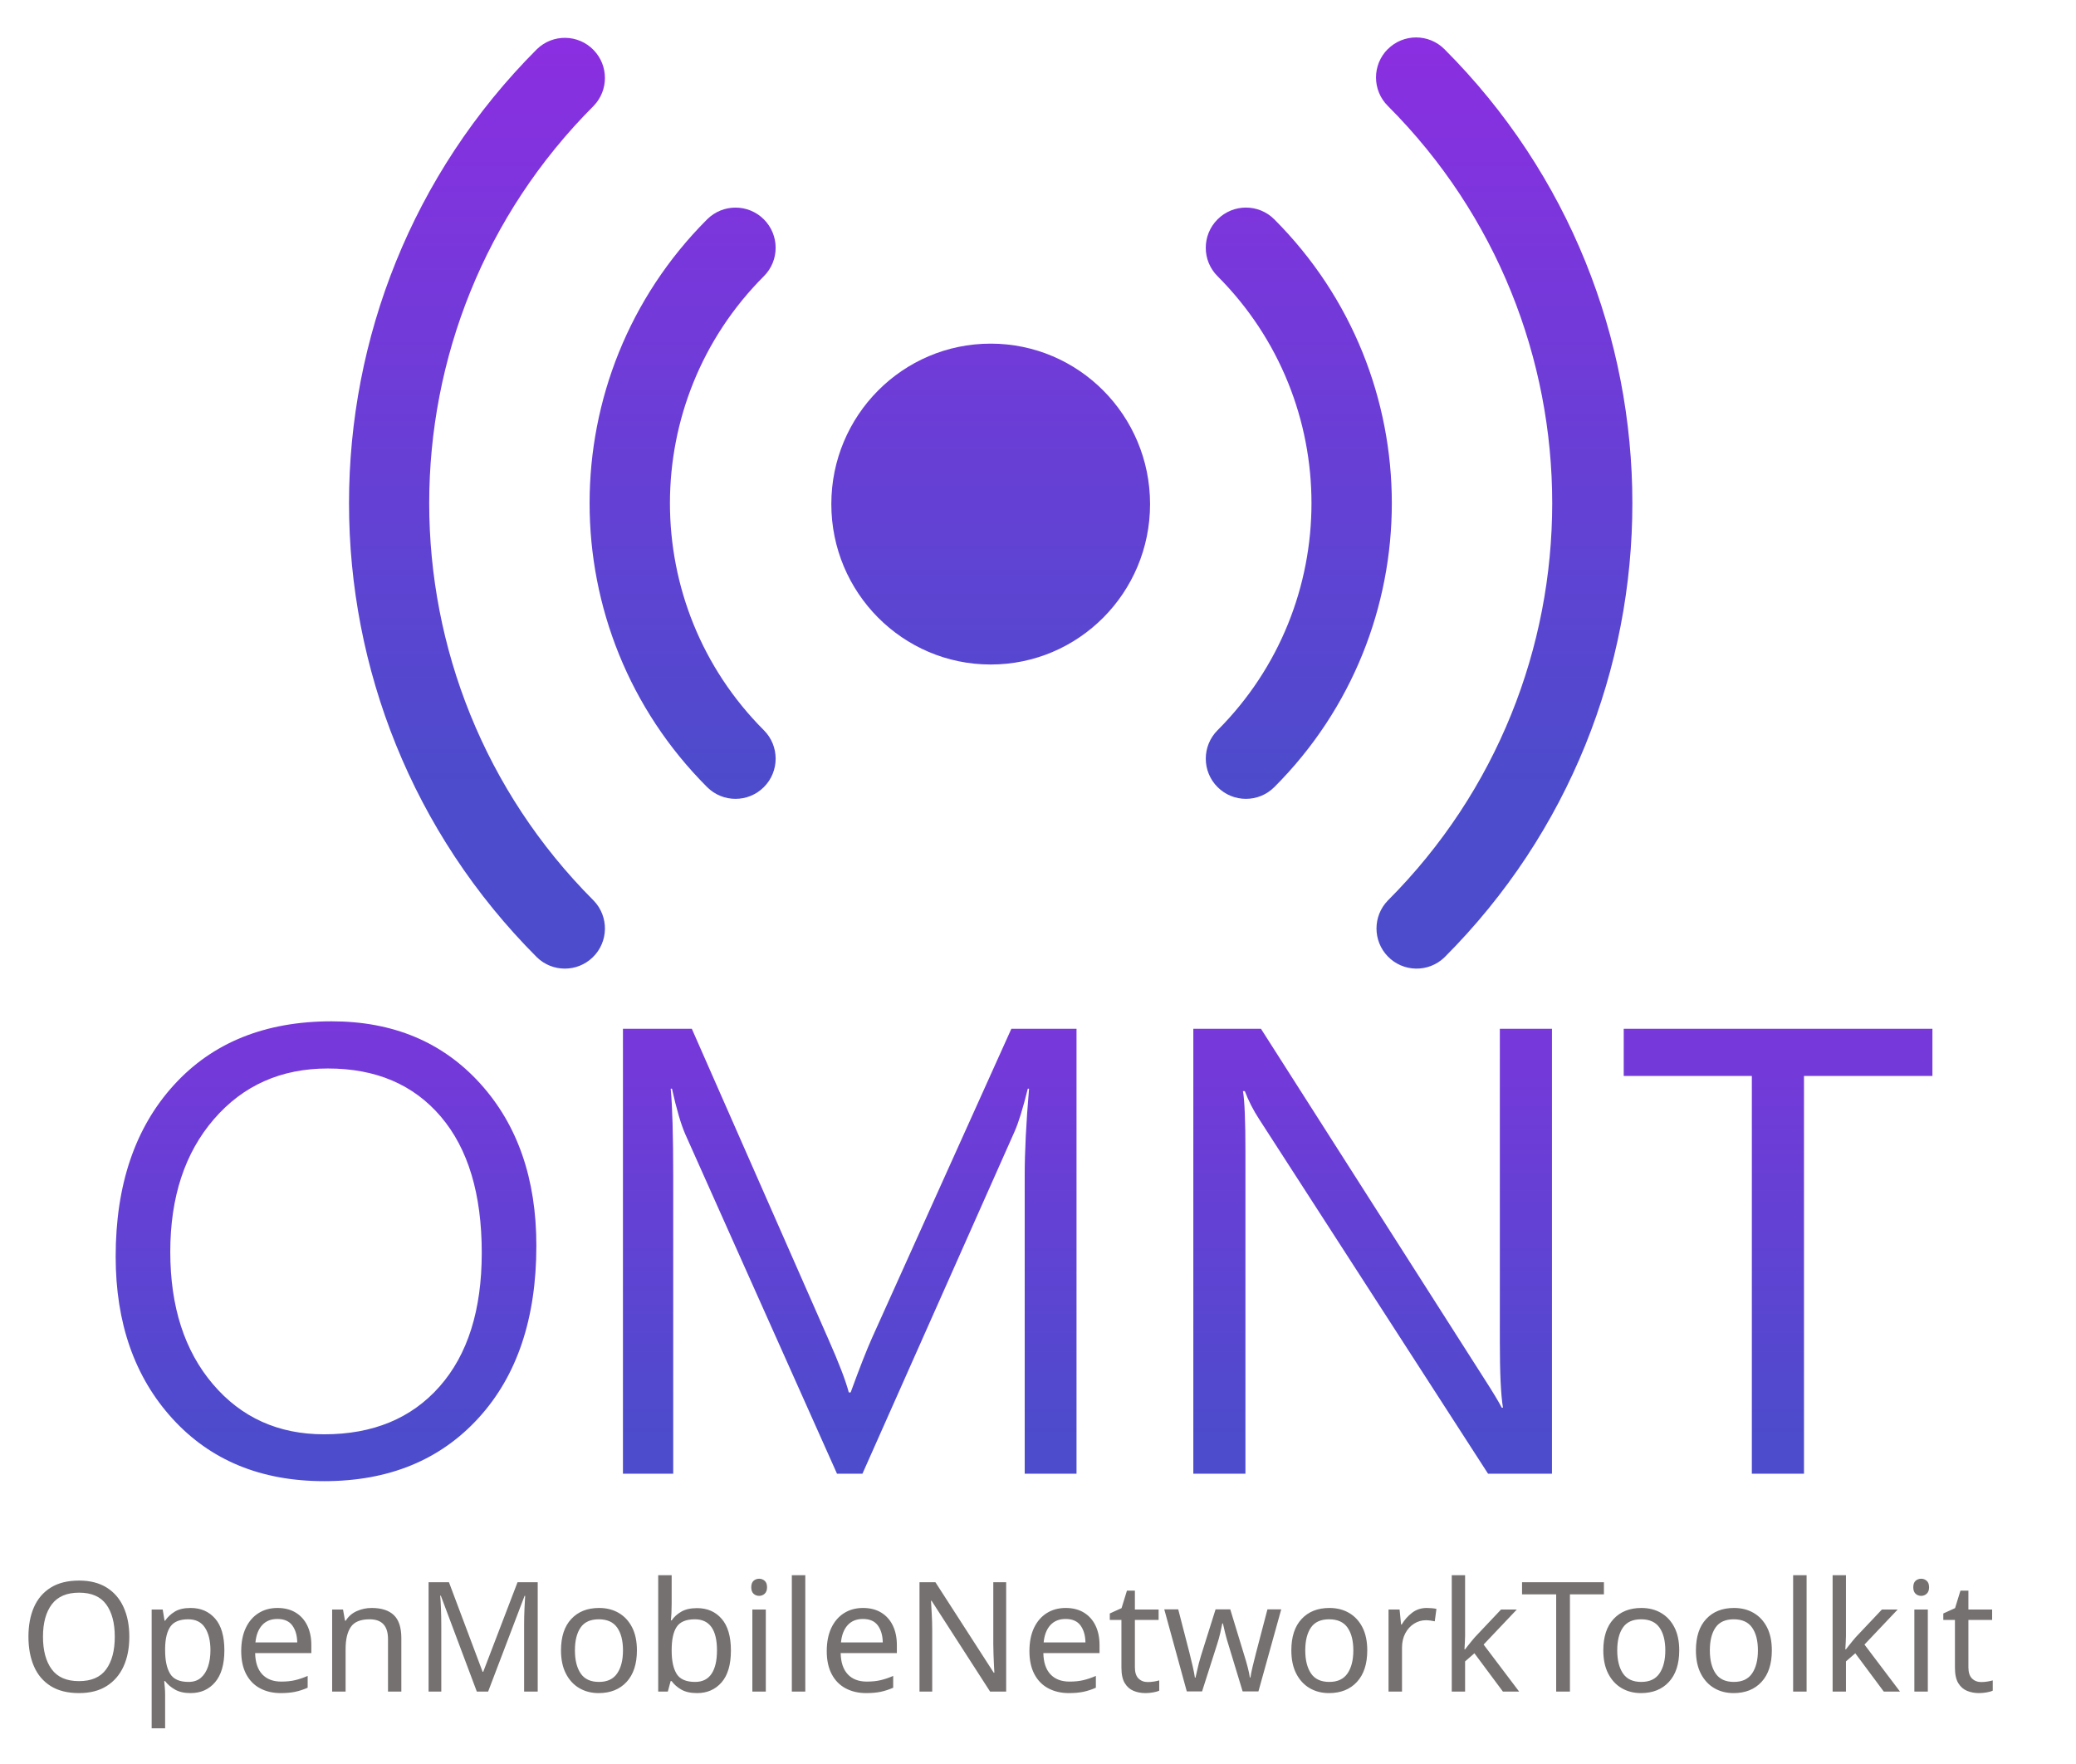
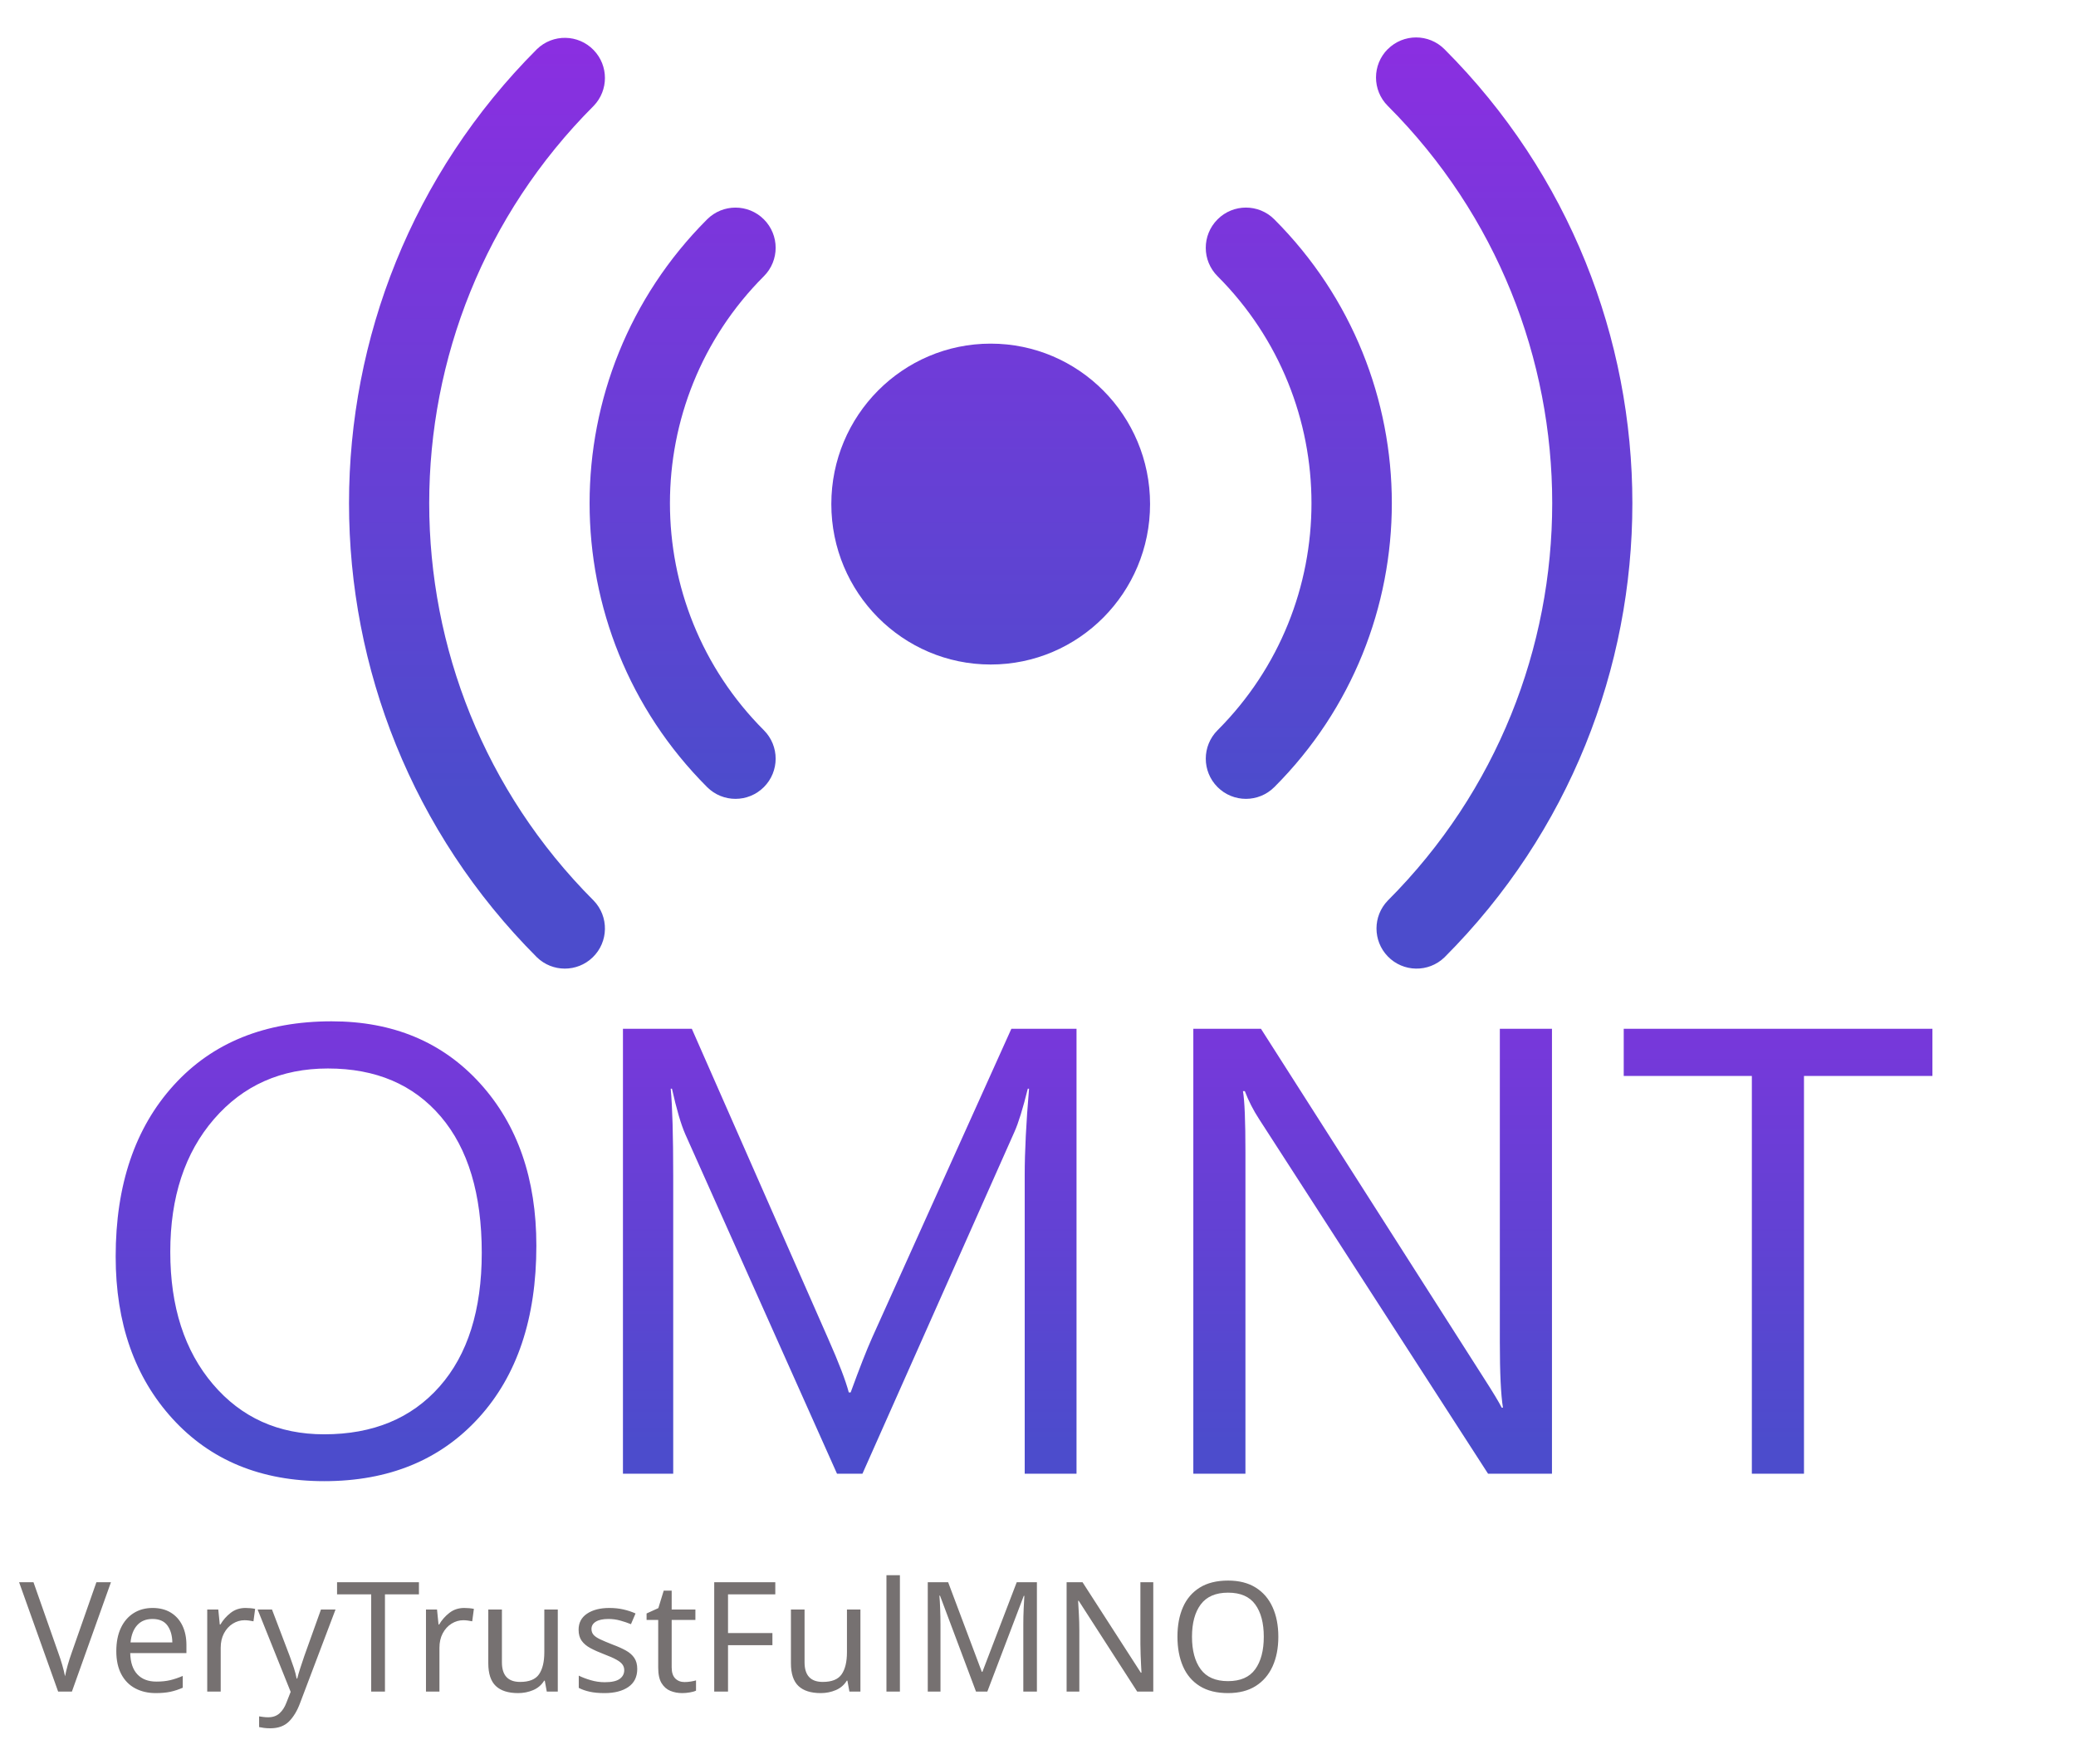
<svg xmlns="http://www.w3.org/2000/svg" width="990" height="841" overflow="hidden" version="1.1" id="svg114">
  <defs id="defs100">
    <clipPath id="clip0">
      <rect x="1717" y="598" width="990" height="841" id="rect76" />
    </clipPath>
    <linearGradient x1="2211.67" y1="1350.84" x2="2211.67" y2="987.844" gradientUnits="userSpaceOnUse" spreadMethod="reflect" id="fill1" gradientTransform="translate(10.5588,-17.85154)">
      <stop offset="0" stop-color="#4C4CCC" id="stop79" />
      <stop offset="0.18" stop-color="#4C4CCC" id="stop81" />
      <stop offset="1" stop-color="#8E2DE2" id="stop83" />
    </linearGradient>
    <linearGradient x1="2200" y1="1042" x2="2200" y2="598" gradientUnits="userSpaceOnUse" spreadMethod="reflect" id="fill2" gradientTransform="translate(10.5588,-17.85154)">
      <stop offset="0" stop-color="#4C4CCC" id="stop86" />
      <stop offset="0.15" stop-color="#4C4CCC" id="stop88" />
      <stop offset="1" stop-color="#8E2DE2" id="stop90" />
    </linearGradient>
    <linearGradient x1="2200" y1="1042" x2="2200" y2="598" gradientUnits="userSpaceOnUse" spreadMethod="reflect" id="fill3" gradientTransform="translate(10.5588,-17.85154)">
      <stop offset="0" stop-color="#4C4CCC" id="stop93" />
      <stop offset="0.15" stop-color="#4C4CCC" id="stop95" />
      <stop offset="1" stop-color="#8E2DE2" id="stop97" />
    </linearGradient>
  </defs>
  <g clip-path="url(#clip0)" transform="translate(-1727.559,-580.1485)" id="g112">
    <path d="m 1883.92,1089.62 c -22.29,0 -40.39,8.04 -54.3,24.12 -13.91,16.07 -20.86,37.18 -20.86,63.32 0,26.14 6.78,47.17 20.34,63.1 13.56,15.93 31.24,23.89 53.04,23.89 23.28,0 41.63,-7.59 55.04,-22.78 13.41,-15.19 20.12,-36.44 20.12,-63.77 0,-28.01 -6.51,-49.66 -19.53,-64.95 -13.02,-15.28 -30.97,-22.93 -53.85,-22.93 z m 617.96,-18.94 h 147.21 v 22.49 h -61.25 v 189.67 h -24.86 v -189.67 h -61.1 z m -205.25,0 h 32.25 l 106.23,166.45 c 4.44,6.9 7.3,11.64 8.58,14.2 h 0.59 c -0.99,-6.11 -1.48,-16.52 -1.48,-31.22 v -149.43 h 24.86 v 212.16 h -30.48 l -109.19,-169.1 c -2.76,-4.24 -5.03,-8.68 -6.8,-13.32 h -0.89 c 0.79,4.54 1.18,14.25 1.18,29.15 v 153.27 h -24.85 z m -272,0 h 32.84 l 65.1,147.95 c 5.03,11.35 8.28,19.83 9.76,25.45 h 0.89 c 4.24,-11.64 7.65,-20.32 10.21,-26.04 l 66.43,-147.36 h 31.07 v 212.16 h -24.71 v -142.32 c 0,-11.25 0.69,-25.01 2.07,-41.28 h -0.59 c -2.37,9.57 -4.49,16.42 -6.36,20.56 l -72.5,163.04 h -12.13 l -72.34,-161.85 c -2.08,-4.74 -4.2,-11.99 -6.37,-21.75 h -0.59 c 0.79,8.48 1.19,22.34 1.19,41.57 v 142.03 h -23.97 z m -138.94,-3.55 c 29.3,0 52.89,9.87 70.8,29.59 17.9,19.73 26.85,45.52 26.85,77.38 0,34.62 -9.17,61.99 -27.52,82.11 -18.34,20.12 -42.9,30.18 -73.68,30.18 -30.08,0 -54.17,-9.91 -72.27,-29.73 -18.1,-19.83 -27.15,-45.62 -27.15,-77.38 0,-34.13 9.22,-61.35 27.67,-81.67 18.44,-20.32 43.54,-30.48 75.3,-30.48 z" fill="url(#fill1)" fill-rule="evenodd" id="path102" style="fill:url(#fill1)" />
    <text fill="#000000" fill-opacity="0" font-family="Arial, Arial_MSFontService, sans-serif" font-size="219.261px" x="1782.72" y="1258.99" id="text104">OMNT</text>
-     <text fill="#767171" font-family="'Segoe UI', 'Segoe UI_MSFontService', sans-serif" font-weight="400" font-size="73px" id="text106" x="1736.669" y="1386.71">OpenMobileNetworkToolkit</text>
+     <text fill="#767171" font-family="'Segoe UI', 'Segoe UI_MSFontService', sans-serif" font-weight="400" font-size="73px" id="text106" x="1736.669" y="1386.71">VeryTrustFulMNO</text>
    <path d="m 2010.67,630.627 c -104.56,104.631 -104.57,274.28 -0.02,378.923 0.01,0.01 0.02,0.01 0.02,0.02 7.34,7.6 7.13,19.72 -0.47,27.06 -7.41,7.16 -19.16,7.16 -26.57,0 -119.5,-119.581 -119.51,-313.466 -0.01,-433.054 0,-0.003 0.01,-0.007 0.01,-0.011 7.6,-7.343 19.71,-7.132 27.04,0.471 7.16,7.416 7.16,19.175 0,26.591 z m 81.17,81.223 c -59.73,59.789 -59.73,156.706 0,216.494 7.48,7.483 7.48,19.617 0,27.1 -7.48,7.483 -19.6,7.483 -27.08,0 -74.7,-74.73 -74.71,-195.908 -0.04,-270.658 0.01,-0.012 0.03,-0.024 0.04,-0.036 7.48,-7.483 19.6,-7.483 27.08,0 7.48,7.484 7.48,19.617 0,27.1 z m 216.34,-27.1 c 7.46,-7.483 19.57,-7.499 27.05,-0.034 0.01,0.011 0.02,0.023 0.03,0.034 74.7,74.73 74.71,195.908 0.04,270.659 -0.02,0.012 -0.03,0.023 -0.04,0.035 -7.48,7.483 -19.6,7.483 -27.08,0 -7.48,-7.483 -7.48,-19.617 0,-27.1 59.73,-59.788 59.73,-156.705 0,-216.494 -7.48,-7.464 -7.49,-19.582 -0.03,-27.066 0.01,-0.011 0.02,-0.022 0.03,-0.034 z m 81.17,-81.146 c 7.46,-7.472 19.57,-7.472 27.04,0 119.48,119.581 119.48,313.445 0,433.026 -7.6,7.34 -19.71,7.13 -27.04,-0.47 -7.16,-7.42 -7.16,-19.17 0,-26.59 104.56,-104.632 104.57,-274.282 0.02,-378.923 -0.01,-0.007 -0.02,-0.014 -0.02,-0.02 -7.47,-7.474 -7.47,-19.588 0,-27.062 z" fill="url(#fill2)" fill-rule="evenodd" id="path108" style="fill:url(#fill2)" />
    <path d="m 2276,820.5 c 0,42.25 -34.03,76.5 -76,76.5 -41.97,0 -76,-34.25 -76,-76.5 0,-42.25 34.03,-76.5 76,-76.5 41.97,0 76,34.25 76,76.5 z" fill="url(#fill3)" fill-rule="evenodd" id="path110" style="fill:url(#fill3)" />
  </g>
</svg>
